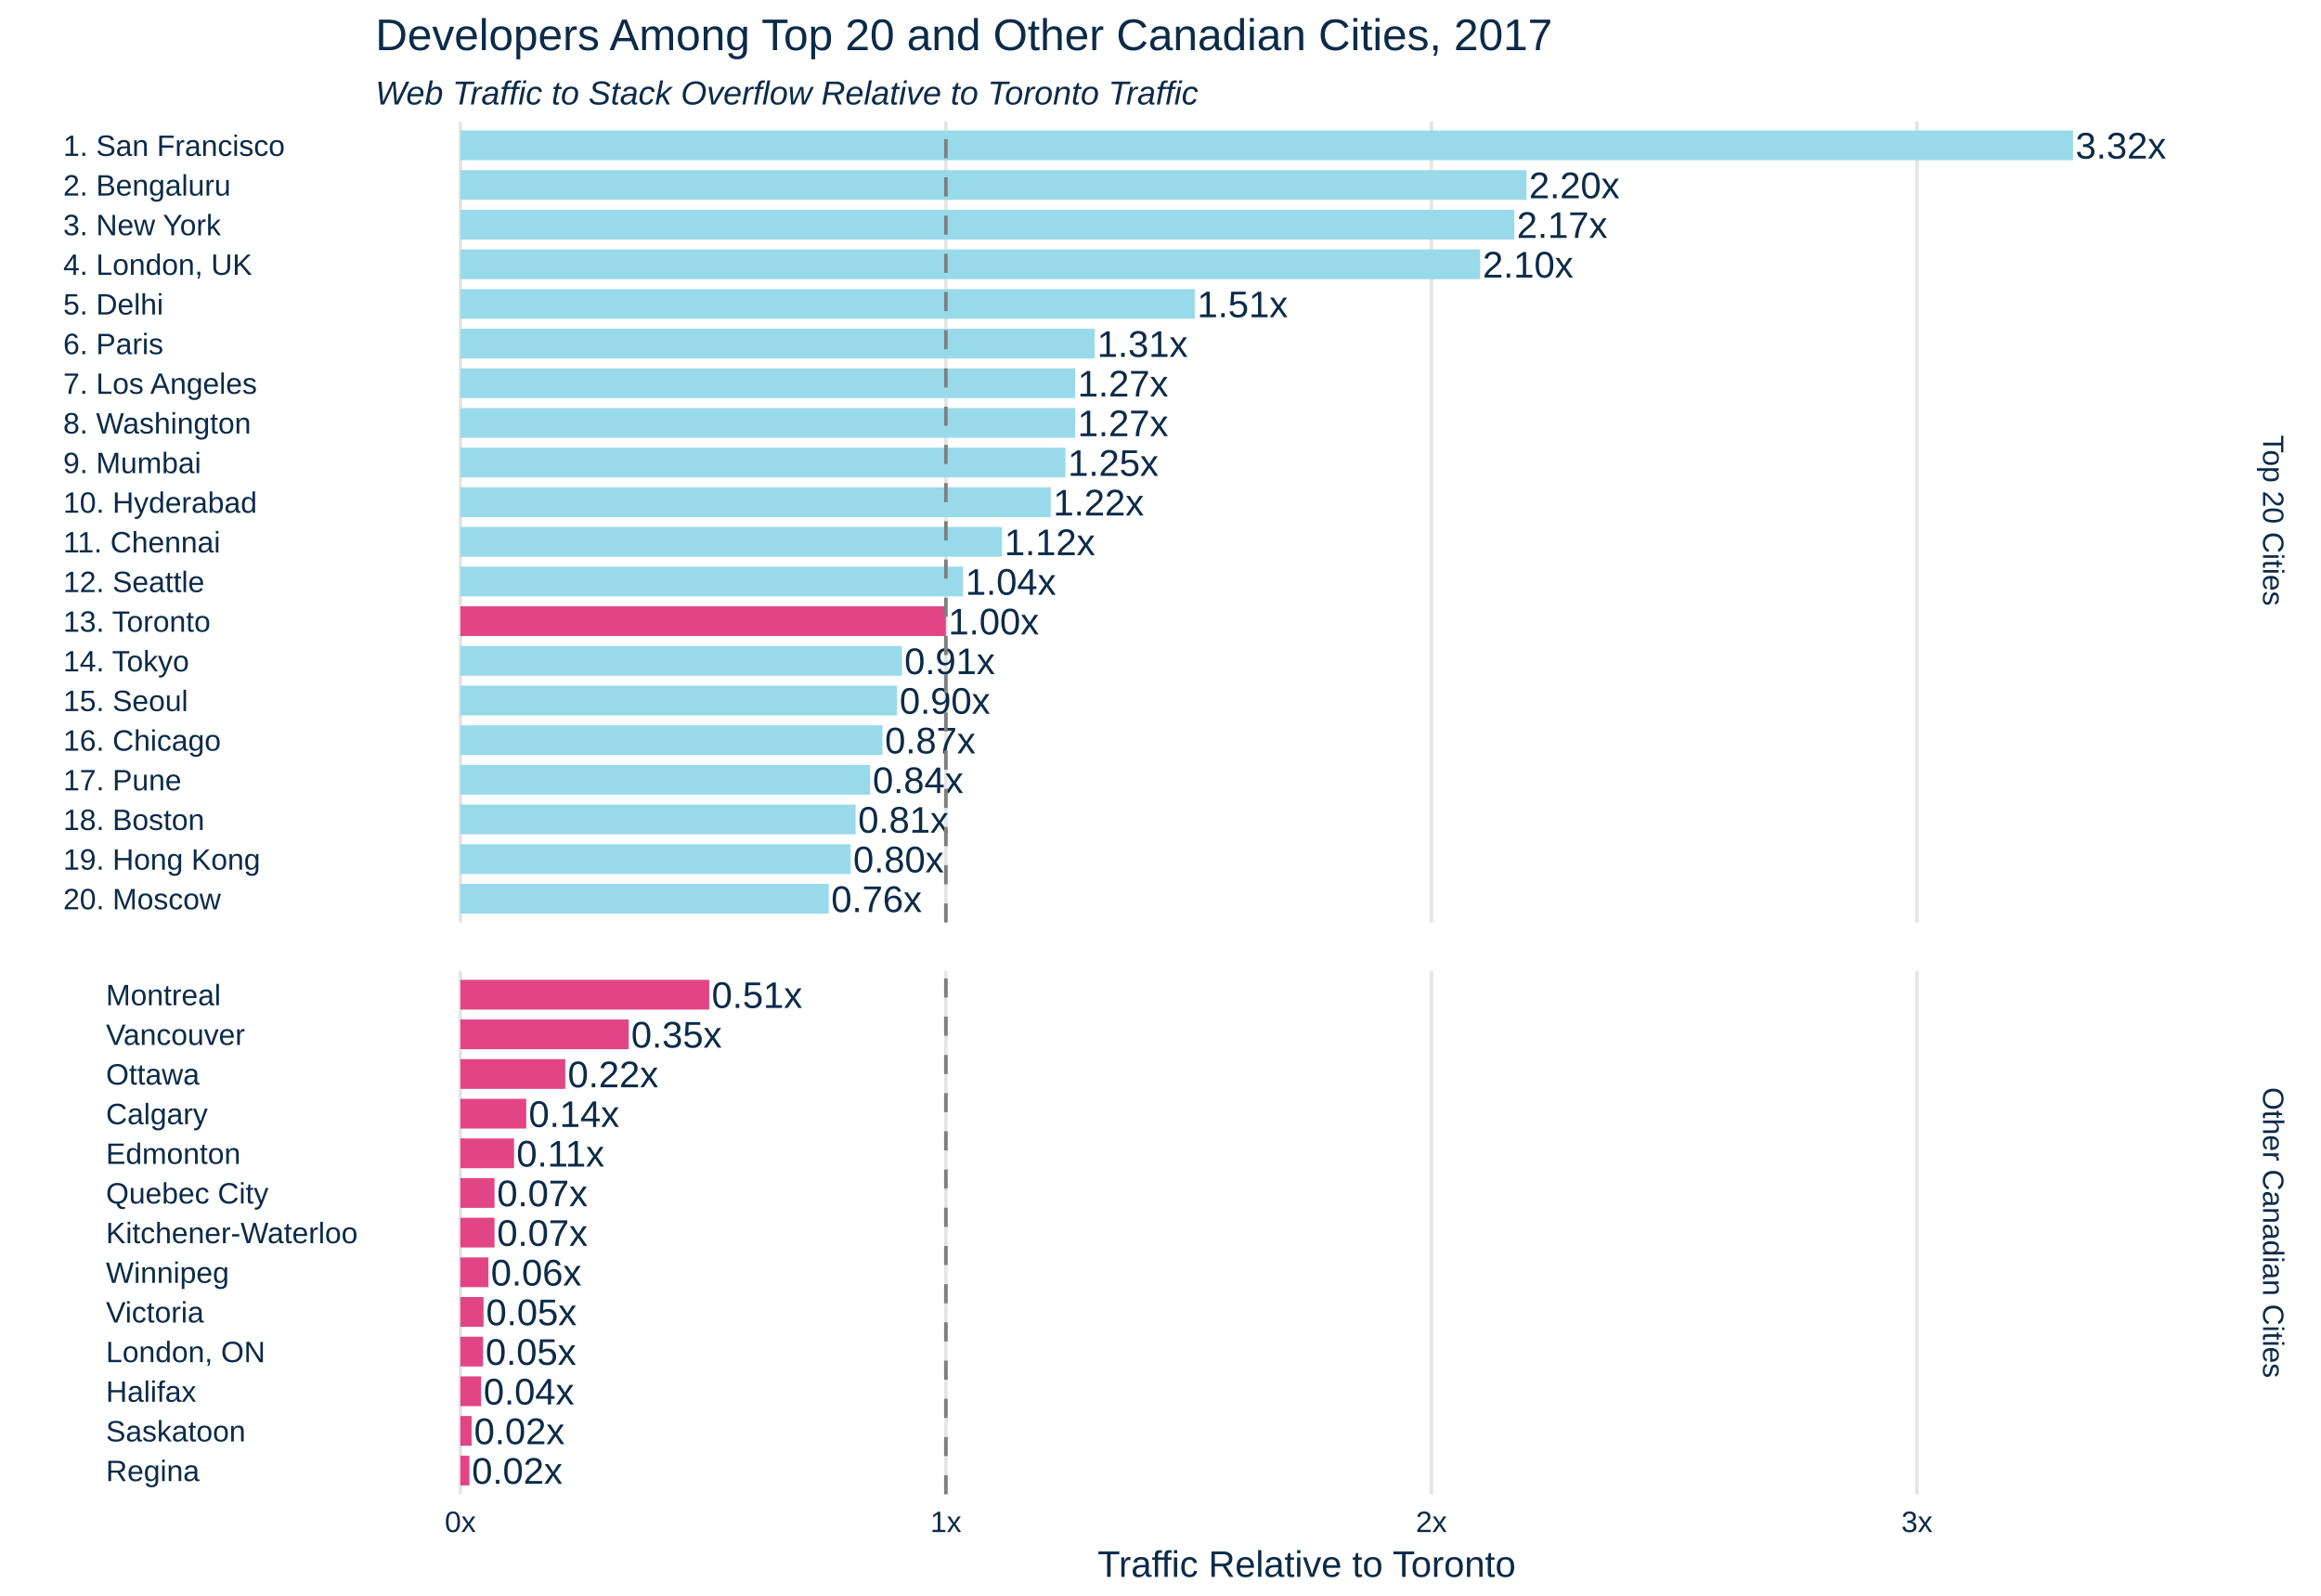
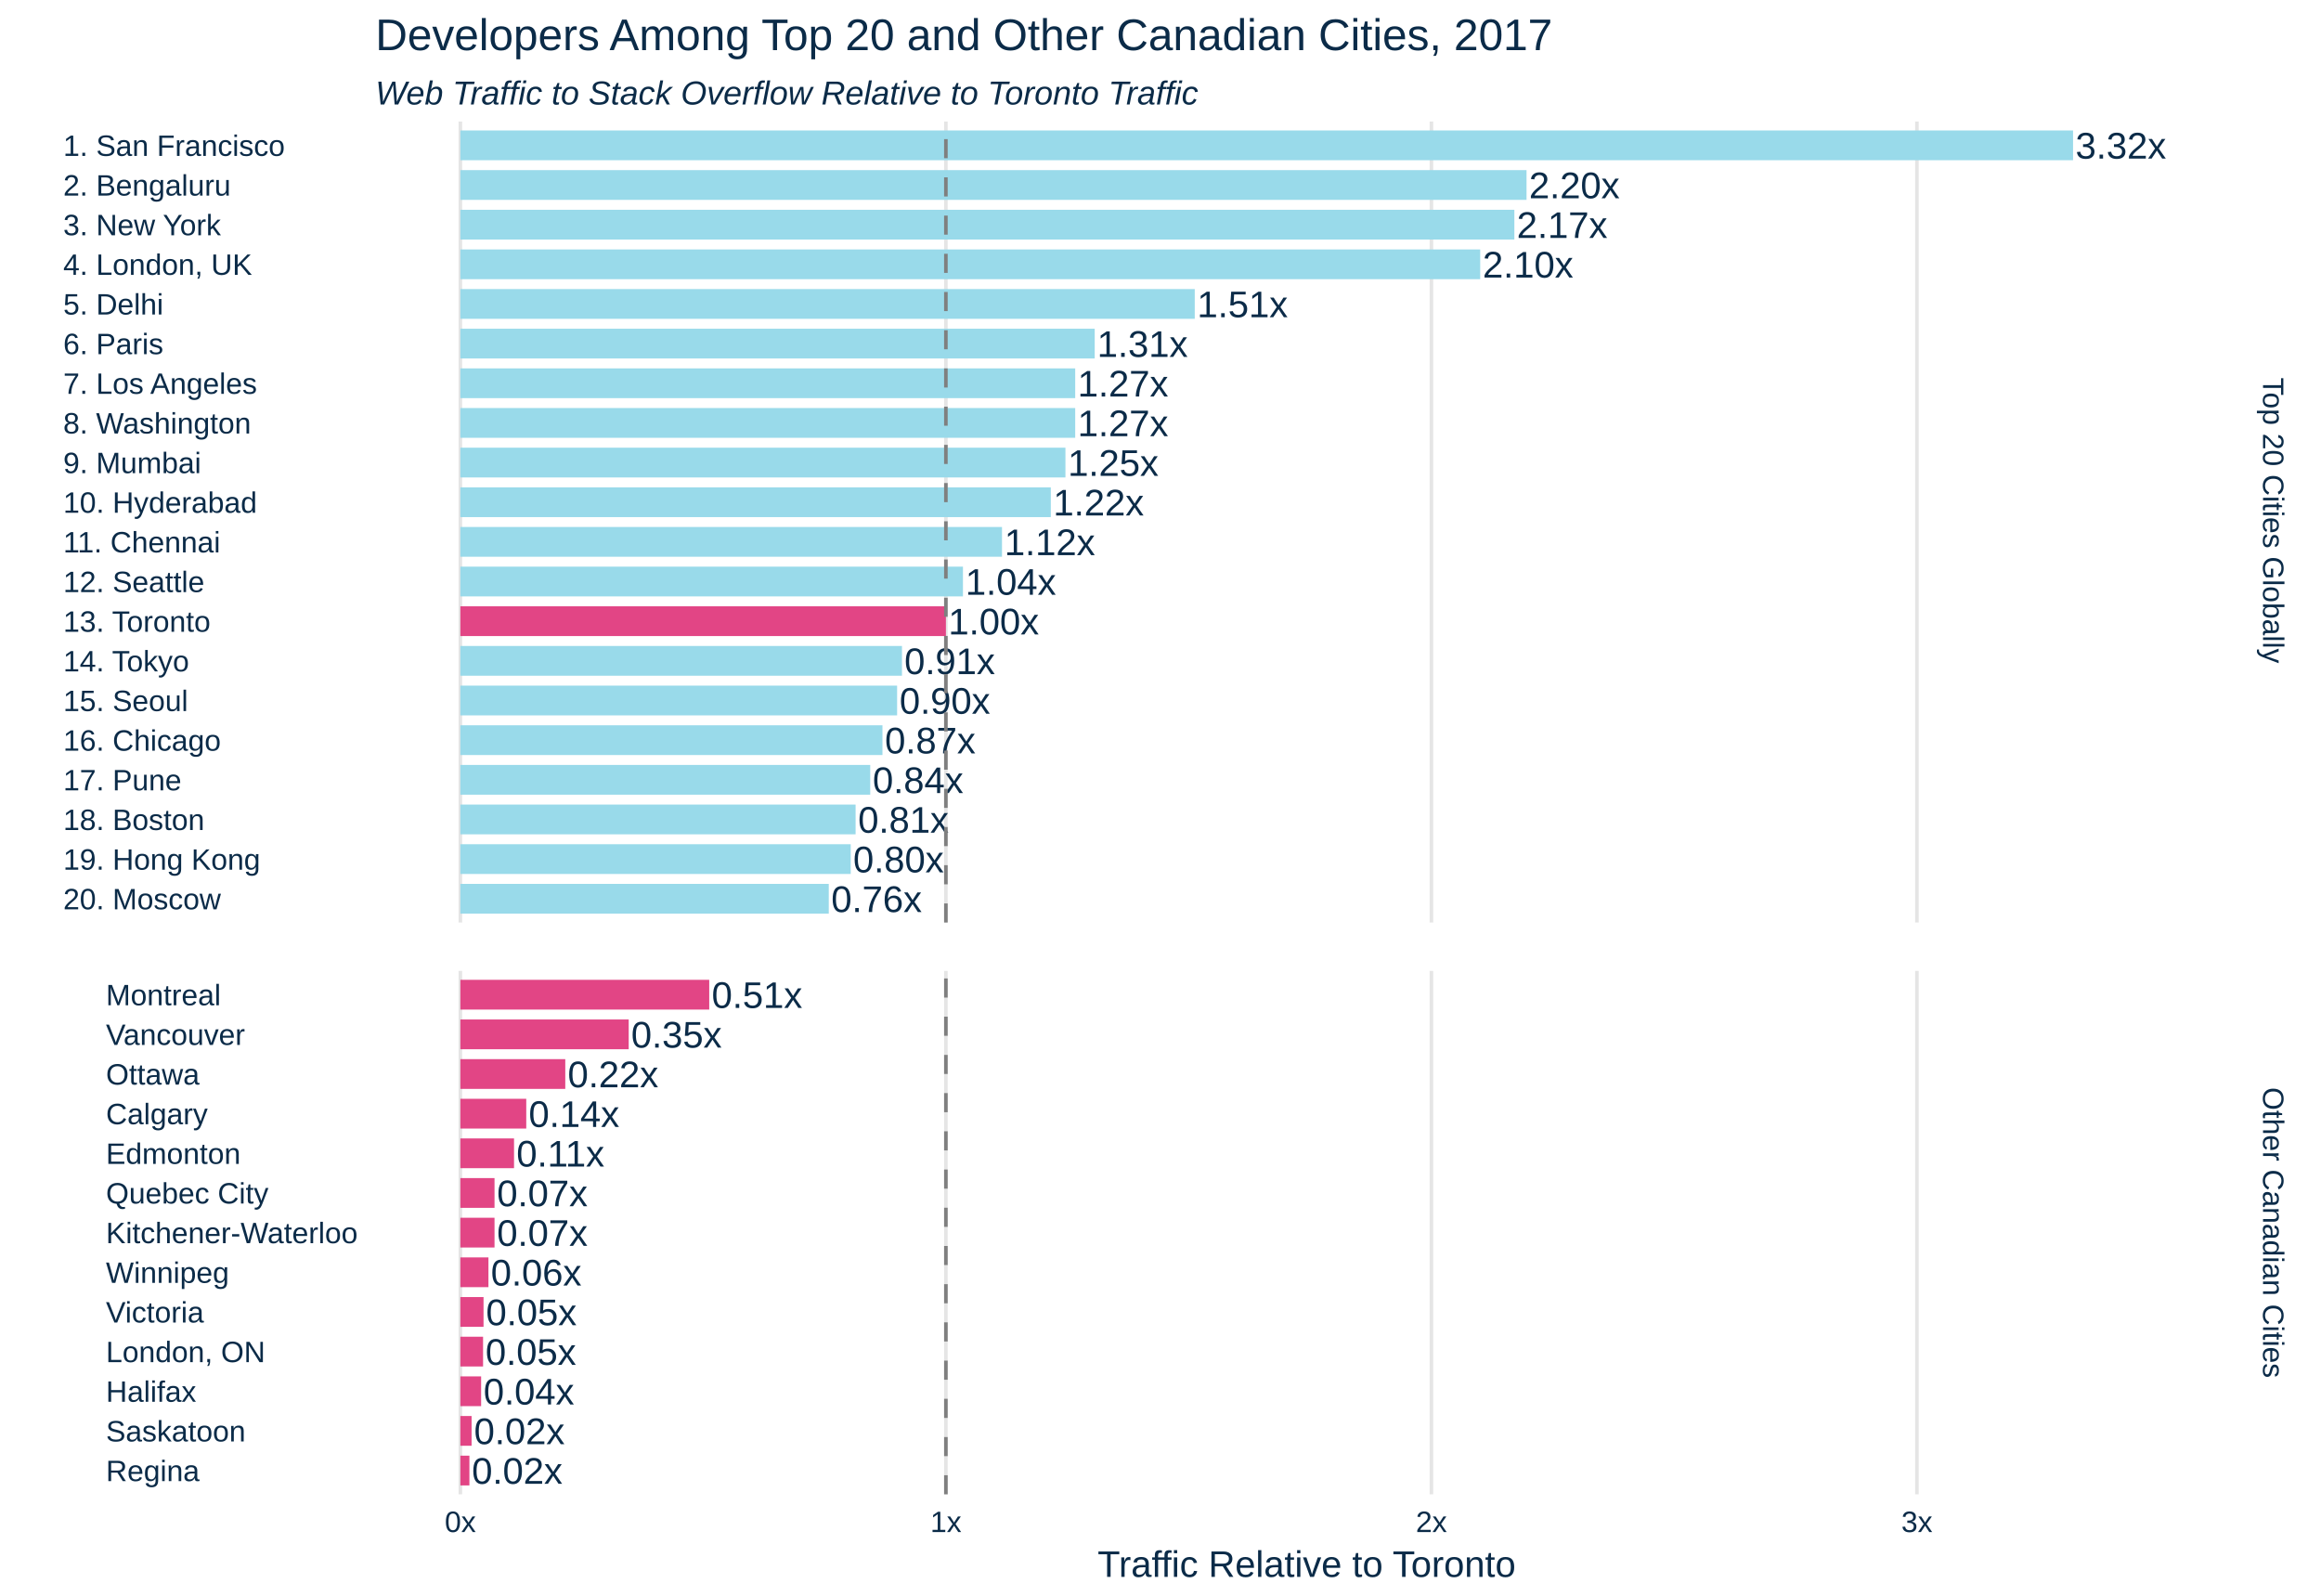
<svg xmlns="http://www.w3.org/2000/svg" viewBox="0 0 691.20 475.20">
  <defs>
    <style type="text/css">
    line, polyline, path, rect, circle {
      fill: none;
      stroke: #000000;
      stroke-linecap: round;
      stroke-linejoin: round;
      stroke-miterlimit: 10.00;
    }
  </style>
  </defs>
  <rect width="100%" height="100%" style="stroke: none; fill: #FFFFFF;" />
  <rect x="0.00" y="0.00" width="691.20" height="475.20" style="stroke-width: 1.07; stroke: #FFFFFF; fill: #FFFFFF;" />
  <defs>
    <clipPath id="cpMTExLjc5OXw2NjguNDYyfDI3NC43MjR8MzYuMTkzNg==">
      <rect x="111.80" y="36.19" width="556.66" height="238.53" />
    </clipPath>
  </defs>
  <rect x="111.80" y="36.19" width="556.66" height="238.53" style="stroke-width: 1.07; stroke: none; fill: #FFFFFF;" clip-path="url(#cpMTExLjc5OXw2NjguNDYyfDI3NC43MjR8MzYuMTkzNg==)" />
  <polyline points="111.80,267.64 668.46,267.64 " style="stroke-width: 1.07; stroke: none; stroke-linecap: butt;" clip-path="url(#cpMTExLjc5OXw2NjguNDYyfDI3NC43MjR8MzYuMTkzNg==)" />
  <polyline points="111.80,255.83 668.46,255.83 " style="stroke-width: 1.07; stroke: none; stroke-linecap: butt;" clip-path="url(#cpMTExLjc5OXw2NjguNDYyfDI3NC43MjR8MzYuMTkzNg==)" />
  <polyline points="111.80,244.02 668.46,244.02 " style="stroke-width: 1.07; stroke: none; stroke-linecap: butt;" clip-path="url(#cpMTExLjc5OXw2NjguNDYyfDI3NC43MjR8MzYuMTkzNg==)" />
  <polyline points="111.80,232.21 668.46,232.21 " style="stroke-width: 1.07; stroke: none; stroke-linecap: butt;" clip-path="url(#cpMTExLjc5OXw2NjguNDYyfDI3NC43MjR8MzYuMTkzNg==)" />
  <polyline points="111.80,220.41 668.46,220.41 " style="stroke-width: 1.07; stroke: none; stroke-linecap: butt;" clip-path="url(#cpMTExLjc5OXw2NjguNDYyfDI3NC43MjR8MzYuMTkzNg==)" />
  <polyline points="111.80,208.60 668.46,208.60 " style="stroke-width: 1.07; stroke: none; stroke-linecap: butt;" clip-path="url(#cpMTExLjc5OXw2NjguNDYyfDI3NC43MjR8MzYuMTkzNg==)" />
  <polyline points="111.80,196.79 668.46,196.79 " style="stroke-width: 1.07; stroke: none; stroke-linecap: butt;" clip-path="url(#cpMTExLjc5OXw2NjguNDYyfDI3NC43MjR8MzYuMTkzNg==)" />
  <polyline points="111.80,184.98 668.46,184.98 " style="stroke-width: 1.07; stroke: none; stroke-linecap: butt;" clip-path="url(#cpMTExLjc5OXw2NjguNDYyfDI3NC43MjR8MzYuMTkzNg==)" />
  <polyline points="111.80,173.17 668.46,173.17 " style="stroke-width: 1.07; stroke: none; stroke-linecap: butt;" clip-path="url(#cpMTExLjc5OXw2NjguNDYyfDI3NC43MjR8MzYuMTkzNg==)" />
  <polyline points="111.80,161.36 668.46,161.36 " style="stroke-width: 1.07; stroke: none; stroke-linecap: butt;" clip-path="url(#cpMTExLjc5OXw2NjguNDYyfDI3NC43MjR8MzYuMTkzNg==)" />
  <polyline points="111.80,149.55 668.46,149.55 " style="stroke-width: 1.07; stroke: none; stroke-linecap: butt;" clip-path="url(#cpMTExLjc5OXw2NjguNDYyfDI3NC43MjR8MzYuMTkzNg==)" />
  <polyline points="111.80,137.75 668.46,137.75 " style="stroke-width: 1.07; stroke: none; stroke-linecap: butt;" clip-path="url(#cpMTExLjc5OXw2NjguNDYyfDI3NC43MjR8MzYuMTkzNg==)" />
  <polyline points="111.80,125.94 668.46,125.94 " style="stroke-width: 1.07; stroke: none; stroke-linecap: butt;" clip-path="url(#cpMTExLjc5OXw2NjguNDYyfDI3NC43MjR8MzYuMTkzNg==)" />
  <polyline points="111.80,114.13 668.46,114.13 " style="stroke-width: 1.07; stroke: none; stroke-linecap: butt;" clip-path="url(#cpMTExLjc5OXw2NjguNDYyfDI3NC43MjR8MzYuMTkzNg==)" />
  <polyline points="111.80,102.32 668.46,102.32 " style="stroke-width: 1.07; stroke: none; stroke-linecap: butt;" clip-path="url(#cpMTExLjc5OXw2NjguNDYyfDI3NC43MjR8MzYuMTkzNg==)" />
  <polyline points="111.80,90.51 668.46,90.51 " style="stroke-width: 1.07; stroke: none; stroke-linecap: butt;" clip-path="url(#cpMTExLjc5OXw2NjguNDYyfDI3NC43MjR8MzYuMTkzNg==)" />
  <polyline points="111.80,78.70 668.46,78.70 " style="stroke-width: 1.07; stroke: none; stroke-linecap: butt;" clip-path="url(#cpMTExLjc5OXw2NjguNDYyfDI3NC43MjR8MzYuMTkzNg==)" />
  <polyline points="111.80,66.90 668.46,66.90 " style="stroke-width: 1.07; stroke: none; stroke-linecap: butt;" clip-path="url(#cpMTExLjc5OXw2NjguNDYyfDI3NC43MjR8MzYuMTkzNg==)" />
  <polyline points="111.80,55.09 668.46,55.09 " style="stroke-width: 1.07; stroke: none; stroke-linecap: butt;" clip-path="url(#cpMTExLjc5OXw2NjguNDYyfDI3NC43MjR8MzYuMTkzNg==)" />
  <polyline points="111.80,43.28 668.46,43.28 " style="stroke-width: 1.07; stroke: none; stroke-linecap: butt;" clip-path="url(#cpMTExLjc5OXw2NjguNDYyfDI3NC43MjR8MzYuMTkzNg==)" />
  <polyline points="137.10,274.72 137.10,36.19 " style="stroke-width: 1.07; stroke: #E5E5E5; stroke-linecap: butt;" clip-path="url(#cpMTExLjc5OXw2NjguNDYyfDI3NC43MjR8MzYuMTkzNg==)" />
  <polyline points="281.69,274.72 281.69,36.19 " style="stroke-width: 1.07; stroke: #E5E5E5; stroke-linecap: butt;" clip-path="url(#cpMTExLjc5OXw2NjguNDYyfDI3NC43MjR8MzYuMTkzNg==)" />
  <polyline points="426.28,274.72 426.28,36.19 " style="stroke-width: 1.07; stroke: #E5E5E5; stroke-linecap: butt;" clip-path="url(#cpMTExLjc5OXw2NjguNDYyfDI3NC43MjR8MzYuMTkzNg==)" />
  <polyline points="570.87,274.72 570.87,36.19 " style="stroke-width: 1.07; stroke: #E5E5E5; stroke-linecap: butt;" clip-path="url(#cpMTExLjc5OXw2NjguNDYyfDI3NC43MjR8MzYuMTkzNg==)" />
  <rect x="137.10" y="263.21" width="109.71" height="8.86" style="stroke-width: 1.07; stroke: none; stroke-linecap: butt; fill: #99DAEA;" clip-path="url(#cpMTExLjc5OXw2NjguNDYyfDI3NC43MjR8MzYuMTkzNg==)" />
  <rect x="137.10" y="251.40" width="116.25" height="8.86" style="stroke-width: 1.07; stroke: none; stroke-linecap: butt; fill: #99DAEA;" clip-path="url(#cpMTExLjc5OXw2NjguNDYyfDI3NC43MjR8MzYuMTkzNg==)" />
  <rect x="137.10" y="239.59" width="117.70" height="8.86" style="stroke-width: 1.07; stroke: none; stroke-linecap: butt; fill: #99DAEA;" clip-path="url(#cpMTExLjc5OXw2NjguNDYyfDI3NC43MjR8MzYuMTkzNg==)" />
  <rect x="137.10" y="227.79" width="122.06" height="8.86" style="stroke-width: 1.07; stroke: none; stroke-linecap: butt; fill: #99DAEA;" clip-path="url(#cpMTExLjc5OXw2NjguNDYyfDI3NC43MjR8MzYuMTkzNg==)" />
  <rect x="137.10" y="215.98" width="125.70" height="8.86" style="stroke-width: 1.07; stroke: none; stroke-linecap: butt; fill: #99DAEA;" clip-path="url(#cpMTExLjc5OXw2NjguNDYyfDI3NC43MjR8MzYuMTkzNg==)" />
  <rect x="137.10" y="204.17" width="130.06" height="8.86" style="stroke-width: 1.07; stroke: none; stroke-linecap: butt; fill: #99DAEA;" clip-path="url(#cpMTExLjc5OXw2NjguNDYyfDI3NC43MjR8MzYuMTkzNg==)" />
  <rect x="137.10" y="192.36" width="131.51" height="8.86" style="stroke-width: 1.07; stroke: none; stroke-linecap: butt; fill: #99DAEA;" clip-path="url(#cpMTExLjc5OXw2NjguNDYyfDI3NC43MjR8MzYuMTkzNg==)" />
  <rect x="137.10" y="180.55" width="144.59" height="8.86" style="stroke-width: 1.07; stroke: none; stroke-linecap: butt; fill: #E24585;" clip-path="url(#cpMTExLjc5OXw2NjguNDYyfDI3NC43MjR8MzYuMTkzNg==)" />
  <rect x="137.10" y="168.74" width="149.67" height="8.86" style="stroke-width: 1.07; stroke: none; stroke-linecap: butt; fill: #99DAEA;" clip-path="url(#cpMTExLjc5OXw2NjguNDYyfDI3NC43MjR8MzYuMTkzNg==)" />
  <rect x="137.10" y="156.93" width="161.30" height="8.86" style="stroke-width: 1.07; stroke: none; stroke-linecap: butt; fill: #99DAEA;" clip-path="url(#cpMTExLjc5OXw2NjguNDYyfDI3NC43MjR8MzYuMTkzNg==)" />
  <rect x="137.10" y="145.13" width="175.83" height="8.86" style="stroke-width: 1.07; stroke: none; stroke-linecap: butt; fill: #99DAEA;" clip-path="url(#cpMTExLjc5OXw2NjguNDYyfDI3NC43MjR8MzYuMTkzNg==)" />
  <rect x="137.10" y="133.32" width="180.19" height="8.86" style="stroke-width: 1.07; stroke: none; stroke-linecap: butt; fill: #99DAEA;" clip-path="url(#cpMTExLjc5OXw2NjguNDYyfDI3NC43MjR8MzYuMTkzNg==)" />
  <rect x="137.10" y="121.51" width="183.10" height="8.86" style="stroke-width: 1.07; stroke: none; stroke-linecap: butt; fill: #99DAEA;" clip-path="url(#cpMTExLjc5OXw2NjguNDYyfDI3NC43MjR8MzYuMTkzNg==)" />
  <rect x="137.10" y="109.70" width="183.10" height="8.86" style="stroke-width: 1.07; stroke: none; stroke-linecap: butt; fill: #99DAEA;" clip-path="url(#cpMTExLjc5OXw2NjguNDYyfDI3NC43MjR8MzYuMTkzNg==)" />
  <rect x="137.10" y="97.89" width="188.91" height="8.86" style="stroke-width: 1.07; stroke: none; stroke-linecap: butt; fill: #99DAEA;" clip-path="url(#cpMTExLjc5OXw2NjguNDYyfDI3NC43MjR8MzYuMTkzNg==)" />
  <rect x="137.10" y="86.08" width="218.70" height="8.86" style="stroke-width: 1.07; stroke: none; stroke-linecap: butt; fill: #99DAEA;" clip-path="url(#cpMTExLjc5OXw2NjguNDYyfDI3NC43MjR8MzYuMTkzNg==)" />
  <rect x="137.10" y="74.28" width="303.71" height="8.86" style="stroke-width: 1.07; stroke: none; stroke-linecap: butt; fill: #99DAEA;" clip-path="url(#cpMTExLjc5OXw2NjguNDYyfDI3NC43MjR8MzYuMTkzNg==)" />
  <rect x="137.10" y="62.47" width="313.88" height="8.86" style="stroke-width: 1.07; stroke: none; stroke-linecap: butt; fill: #99DAEA;" clip-path="url(#cpMTExLjc5OXw2NjguNDYyfDI3NC43MjR8MzYuMTkzNg==)" />
  <rect x="137.10" y="50.66" width="317.51" height="8.86" style="stroke-width: 1.07; stroke: none; stroke-linecap: butt; fill: #99DAEA;" clip-path="url(#cpMTExLjc5OXw2NjguNDYyfDI3NC43MjR8MzYuMTkzNg==)" />
  <rect x="137.10" y="38.85" width="480.26" height="8.86" style="stroke-width: 1.07; stroke: none; stroke-linecap: butt; fill: #99DAEA;" clip-path="url(#cpMTExLjc5OXw2NjguNDYyfDI3NC43MjR8MzYuMTkzNg==)" />
  <g clip-path="url(#cpMTExLjc5OXw2NjguNDYyfDI3NC43MjR8MzYuMTkzNg==)">
    <text x="247.54" y="271.59" style="font-size: 11.04px; fill: #0B2B48; font-family: Arial;" textLength="27.01px" lengthAdjust="spacingAndGlyphs">0.76x</text>
  </g>
  <g clip-path="url(#cpMTExLjc5OXw2NjguNDYyfDI3NC43MjR8MzYuMTkzNg==)">
    <text x="254.08" y="259.78" style="font-size: 11.04px; fill: #0B2B48; font-family: Arial;" textLength="27.01px" lengthAdjust="spacingAndGlyphs">0.80x</text>
  </g>
  <g clip-path="url(#cpMTExLjc5OXw2NjguNDYyfDI3NC43MjR8MzYuMTkzNg==)">
    <text x="255.53" y="247.97" style="font-size: 11.04px; fill: #0B2B48; font-family: Arial;" textLength="27.01px" lengthAdjust="spacingAndGlyphs">0.81x</text>
  </g>
  <g clip-path="url(#cpMTExLjc5OXw2NjguNDYyfDI3NC43MjR8MzYuMTkzNg==)">
    <text x="259.89" y="236.17" style="font-size: 11.04px; fill: #0B2B48; font-family: Arial;" textLength="27.01px" lengthAdjust="spacingAndGlyphs">0.84x</text>
  </g>
  <g clip-path="url(#cpMTExLjc5OXw2NjguNDYyfDI3NC43MjR8MzYuMTkzNg==)">
    <text x="263.52" y="224.36" style="font-size: 11.04px; fill: #0B2B48; font-family: Arial;" textLength="27.01px" lengthAdjust="spacingAndGlyphs">0.87x</text>
  </g>
  <g clip-path="url(#cpMTExLjc5OXw2NjguNDYyfDI3NC43MjR8MzYuMTkzNg==)">
    <text x="267.88" y="212.55" style="font-size: 11.04px; fill: #0B2B48; font-family: Arial;" textLength="27.01px" lengthAdjust="spacingAndGlyphs">0.90x</text>
  </g>
  <g clip-path="url(#cpMTExLjc5OXw2NjguNDYyfDI3NC43MjR8MzYuMTkzNg==)">
    <text x="269.33" y="200.74" style="font-size: 11.04px; fill: #0B2B48; font-family: Arial;" textLength="27.01px" lengthAdjust="spacingAndGlyphs">0.91x</text>
  </g>
  <g clip-path="url(#cpMTExLjc5OXw2NjguNDYyfDI3NC43MjR8MzYuMTkzNg==)">
    <text x="282.41" y="188.93" style="font-size: 11.04px; fill: #0B2B48; font-family: Arial;" textLength="27.01px" lengthAdjust="spacingAndGlyphs">1.00x</text>
  </g>
  <g clip-path="url(#cpMTExLjc5OXw2NjguNDYyfDI3NC43MjR8MzYuMTkzNg==)">
    <text x="287.50" y="177.12" style="font-size: 11.04px; fill: #0B2B48; font-family: Arial;" textLength="27.01px" lengthAdjust="spacingAndGlyphs">1.04x</text>
  </g>
  <g clip-path="url(#cpMTExLjc5OXw2NjguNDYyfDI3NC43MjR8MzYuMTkzNg==)">
    <text x="299.12" y="165.31" style="font-size: 11.04px; fill: #0B2B48; font-family: Arial;" textLength="27.01px" lengthAdjust="spacingAndGlyphs">1.12x</text>
  </g>
  <g clip-path="url(#cpMTExLjc5OXw2NjguNDYyfDI3NC43MjR8MzYuMTkzNg==)">
    <text x="313.66" y="153.51" style="font-size: 11.04px; fill: #0B2B48; font-family: Arial;" textLength="27.01px" lengthAdjust="spacingAndGlyphs">1.22x</text>
  </g>
  <g clip-path="url(#cpMTExLjc5OXw2NjguNDYyfDI3NC43MjR8MzYuMTkzNg==)">
    <text x="318.01" y="141.70" style="font-size: 11.04px; fill: #0B2B48; font-family: Arial;" textLength="27.01px" lengthAdjust="spacingAndGlyphs">1.25x</text>
  </g>
  <g clip-path="url(#cpMTExLjc5OXw2NjguNDYyfDI3NC43MjR8MzYuMTkzNg==)">
    <text x="320.92" y="129.89" style="font-size: 11.04px; fill: #0B2B48; font-family: Arial;" textLength="27.01px" lengthAdjust="spacingAndGlyphs">1.27x</text>
  </g>
  <g clip-path="url(#cpMTExLjc5OXw2NjguNDYyfDI3NC43MjR8MzYuMTkzNg==)">
    <text x="320.92" y="118.08" style="font-size: 11.04px; fill: #0B2B48; font-family: Arial;" textLength="27.01px" lengthAdjust="spacingAndGlyphs">1.27x</text>
  </g>
  <g clip-path="url(#cpMTExLjc5OXw2NjguNDYyfDI3NC43MjR8MzYuMTkzNg==)">
    <text x="326.73" y="106.27" style="font-size: 11.04px; fill: #0B2B48; font-family: Arial;" textLength="27.01px" lengthAdjust="spacingAndGlyphs">1.31x</text>
  </g>
  <g clip-path="url(#cpMTExLjc5OXw2NjguNDYyfDI3NC43MjR8MzYuMTkzNg==)">
    <text x="356.52" y="94.46" style="font-size: 11.04px; fill: #0B2B48; font-family: Arial;" textLength="27.01px" lengthAdjust="spacingAndGlyphs">1.51x</text>
  </g>
  <g clip-path="url(#cpMTExLjc5OXw2NjguNDYyfDI3NC43MjR8MzYuMTkzNg==)">
    <text x="441.53" y="82.66" style="font-size: 11.04px; fill: #0B2B48; font-family: Arial;" textLength="27.01px" lengthAdjust="spacingAndGlyphs">2.10x</text>
  </g>
  <g clip-path="url(#cpMTExLjc5OXw2NjguNDYyfDI3NC43MjR8MzYuMTkzNg==)">
    <text x="451.70" y="70.85" style="font-size: 11.04px; fill: #0B2B48; font-family: Arial;" textLength="27.01px" lengthAdjust="spacingAndGlyphs">2.17x</text>
  </g>
  <g clip-path="url(#cpMTExLjc5OXw2NjguNDYyfDI3NC43MjR8MzYuMTkzNg==)">
    <text x="455.34" y="59.04" style="font-size: 11.04px; fill: #0B2B48; font-family: Arial;" textLength="27.01px" lengthAdjust="spacingAndGlyphs">2.20x</text>
  </g>
  <g clip-path="url(#cpMTExLjc5OXw2NjguNDYyfDI3NC43MjR8MzYuMTkzNg==)">
    <text x="618.09" y="47.23" style="font-size: 11.04px; fill: #0B2B48; font-family: Arial;" textLength="27.01px" lengthAdjust="spacingAndGlyphs">3.32x</text>
  </g>
  <line x1="281.69" y1="274.72" x2="281.69" y2="36.19" style="stroke-width: 1.07; stroke: #7F7F7F; stroke-dasharray: 5.69,5.69; stroke-linecap: butt;" clip-path="url(#cpMTExLjc5OXw2NjguNDYyfDI3NC43MjR8MzYuMTkzNg==)" />
  <defs>
    <clipPath id="cpMHw2OTEuMnw0NzUuMnww">
      <rect x="0.00" y="0.00" width="691.20" height="475.20" />
    </clipPath>
  </defs>
  <defs>
    <clipPath id="cpMTExLjc5OXw2NjguNDYyfDQ0NC45OTZ8Mjg5LjEyNA==">
      <rect x="111.80" y="289.12" width="556.66" height="155.87" />
    </clipPath>
  </defs>
  <rect x="111.80" y="289.12" width="556.66" height="155.87" style="stroke-width: 1.07; stroke: none; fill: #FFFFFF;" clip-path="url(#cpMTExLjc5OXw2NjguNDYyfDQ0NC45OTZ8Mjg5LjEyNA==)" />
  <polyline points="111.80,437.91 668.46,437.91 " style="stroke-width: 1.07; stroke: none; stroke-linecap: butt;" clip-path="url(#cpMTExLjc5OXw2NjguNDYyfDQ0NC45OTZ8Mjg5LjEyNA==)" />
  <polyline points="111.80,426.10 668.46,426.10 " style="stroke-width: 1.07; stroke: none; stroke-linecap: butt;" clip-path="url(#cpMTExLjc5OXw2NjguNDYyfDQ0NC45OTZ8Mjg5LjEyNA==)" />
  <polyline points="111.80,414.29 668.46,414.29 " style="stroke-width: 1.07; stroke: none; stroke-linecap: butt;" clip-path="url(#cpMTExLjc5OXw2NjguNDYyfDQ0NC45OTZ8Mjg5LjEyNA==)" />
  <polyline points="111.80,402.49 668.46,402.49 " style="stroke-width: 1.07; stroke: none; stroke-linecap: butt;" clip-path="url(#cpMTExLjc5OXw2NjguNDYyfDQ0NC45OTZ8Mjg5LjEyNA==)" />
  <polyline points="111.80,390.68 668.46,390.68 " style="stroke-width: 1.07; stroke: none; stroke-linecap: butt;" clip-path="url(#cpMTExLjc5OXw2NjguNDYyfDQ0NC45OTZ8Mjg5LjEyNA==)" />
  <polyline points="111.80,378.87 668.46,378.87 " style="stroke-width: 1.07; stroke: none; stroke-linecap: butt;" clip-path="url(#cpMTExLjc5OXw2NjguNDYyfDQ0NC45OTZ8Mjg5LjEyNA==)" />
  <polyline points="111.80,367.06 668.46,367.06 " style="stroke-width: 1.07; stroke: none; stroke-linecap: butt;" clip-path="url(#cpMTExLjc5OXw2NjguNDYyfDQ0NC45OTZ8Mjg5LjEyNA==)" />
  <polyline points="111.80,355.25 668.46,355.25 " style="stroke-width: 1.07; stroke: none; stroke-linecap: butt;" clip-path="url(#cpMTExLjc5OXw2NjguNDYyfDQ0NC45OTZ8Mjg5LjEyNA==)" />
  <polyline points="111.80,343.44 668.46,343.44 " style="stroke-width: 1.07; stroke: none; stroke-linecap: butt;" clip-path="url(#cpMTExLjc5OXw2NjguNDYyfDQ0NC45OTZ8Mjg5LjEyNA==)" />
  <polyline points="111.80,331.63 668.46,331.63 " style="stroke-width: 1.07; stroke: none; stroke-linecap: butt;" clip-path="url(#cpMTExLjc5OXw2NjguNDYyfDQ0NC45OTZ8Mjg5LjEyNA==)" />
  <polyline points="111.80,319.83 668.46,319.83 " style="stroke-width: 1.07; stroke: none; stroke-linecap: butt;" clip-path="url(#cpMTExLjc5OXw2NjguNDYyfDQ0NC45OTZ8Mjg5LjEyNA==)" />
  <polyline points="111.80,308.02 668.46,308.02 " style="stroke-width: 1.07; stroke: none; stroke-linecap: butt;" clip-path="url(#cpMTExLjc5OXw2NjguNDYyfDQ0NC45OTZ8Mjg5LjEyNA==)" />
  <polyline points="111.80,296.21 668.46,296.21 " style="stroke-width: 1.07; stroke: none; stroke-linecap: butt;" clip-path="url(#cpMTExLjc5OXw2NjguNDYyfDQ0NC45OTZ8Mjg5LjEyNA==)" />
  <polyline points="137.10,445.00 137.10,289.12 " style="stroke-width: 1.07; stroke: #E5E5E5; stroke-linecap: butt;" clip-path="url(#cpMTExLjc5OXw2NjguNDYyfDQ0NC45OTZ8Mjg5LjEyNA==)" />
  <polyline points="281.69,445.00 281.69,289.12 " style="stroke-width: 1.07; stroke: #E5E5E5; stroke-linecap: butt;" clip-path="url(#cpMTExLjc5OXw2NjguNDYyfDQ0NC45OTZ8Mjg5LjEyNA==)" />
  <polyline points="426.28,445.00 426.28,289.12 " style="stroke-width: 1.07; stroke: #E5E5E5; stroke-linecap: butt;" clip-path="url(#cpMTExLjc5OXw2NjguNDYyfDQ0NC45OTZ8Mjg5LjEyNA==)" />
  <polyline points="570.87,445.00 570.87,289.12 " style="stroke-width: 1.07; stroke: #E5E5E5; stroke-linecap: butt;" clip-path="url(#cpMTExLjc5OXw2NjguNDYyfDQ0NC45OTZ8Mjg5LjEyNA==)" />
  <rect x="137.10" y="433.48" width="2.69" height="8.86" style="stroke-width: 1.07; stroke: none; stroke-linecap: butt; fill: #E24585;" clip-path="url(#cpMTExLjc5OXw2NjguNDYyfDQ0NC45OTZ8Mjg5LjEyNA==)" />
  <rect x="137.10" y="421.67" width="3.34" height="8.86" style="stroke-width: 1.07; stroke: none; stroke-linecap: butt; fill: #E24585;" clip-path="url(#cpMTExLjc5OXw2NjguNDYyfDQ0NC45OTZ8Mjg5LjEyNA==)" />
  <rect x="137.10" y="409.87" width="6.18" height="8.86" style="stroke-width: 1.07; stroke: none; stroke-linecap: butt; fill: #E24585;" clip-path="url(#cpMTExLjc5OXw2NjguNDYyfDQ0NC45OTZ8Mjg5LjEyNA==)" />
  <rect x="137.10" y="398.06" width="6.76" height="8.86" style="stroke-width: 1.07; stroke: none; stroke-linecap: butt; fill: #E24585;" clip-path="url(#cpMTExLjc5OXw2NjguNDYyfDQ0NC45OTZ8Mjg5LjEyNA==)" />
  <rect x="137.10" y="386.25" width="6.90" height="8.86" style="stroke-width: 1.07; stroke: none; stroke-linecap: butt; fill: #E24585;" clip-path="url(#cpMTExLjc5OXw2NjguNDYyfDQ0NC45OTZ8Mjg5LjEyNA==)" />
  <rect x="137.10" y="374.44" width="8.36" height="8.86" style="stroke-width: 1.07; stroke: none; stroke-linecap: butt; fill: #E24585;" clip-path="url(#cpMTExLjc5OXw2NjguNDYyfDQ0NC45OTZ8Mjg5LjEyNA==)" />
  <rect x="137.10" y="362.63" width="10.17" height="8.86" style="stroke-width: 1.07; stroke: none; stroke-linecap: butt; fill: #E24585;" clip-path="url(#cpMTExLjc5OXw2NjguNDYyfDQ0NC45OTZ8Mjg5LjEyNA==)" />
  <rect x="137.10" y="350.82" width="10.17" height="8.86" style="stroke-width: 1.07; stroke: none; stroke-linecap: butt; fill: #E24585;" clip-path="url(#cpMTExLjc5OXw2NjguNDYyfDQ0NC45OTZ8Mjg5LjEyNA==)" />
  <rect x="137.10" y="339.01" width="15.98" height="8.86" style="stroke-width: 1.07; stroke: none; stroke-linecap: butt; fill: #E24585;" clip-path="url(#cpMTExLjc5OXw2NjguNDYyfDQ0NC45OTZ8Mjg5LjEyNA==)" />
  <rect x="137.10" y="327.21" width="19.62" height="8.86" style="stroke-width: 1.07; stroke: none; stroke-linecap: butt; fill: #E24585;" clip-path="url(#cpMTExLjc5OXw2NjguNDYyfDQ0NC45OTZ8Mjg5LjEyNA==)" />
  <rect x="137.10" y="315.40" width="31.24" height="8.86" style="stroke-width: 1.07; stroke: none; stroke-linecap: butt; fill: #E24585;" clip-path="url(#cpMTExLjc5OXw2NjguNDYyfDQ0NC45OTZ8Mjg5LjEyNA==)" />
  <rect x="137.10" y="303.59" width="50.13" height="8.86" style="stroke-width: 1.07; stroke: none; stroke-linecap: butt; fill: #E24585;" clip-path="url(#cpMTExLjc5OXw2NjguNDYyfDQ0NC45OTZ8Mjg5LjEyNA==)" />
  <rect x="137.10" y="291.78" width="74.11" height="8.86" style="stroke-width: 1.07; stroke: none; stroke-linecap: butt; fill: #E24585;" clip-path="url(#cpMTExLjc5OXw2NjguNDYyfDQ0NC45OTZ8Mjg5LjEyNA==)" />
  <g clip-path="url(#cpMTExLjc5OXw2NjguNDYyfDQ0NC45OTZ8Mjg5LjEyNA==)">
    <text x="140.51" y="441.86" style="font-size: 11.04px; fill: #0B2B48; font-family: Arial;" textLength="27.01px" lengthAdjust="spacingAndGlyphs">0.02x</text>
  </g>
  <g clip-path="url(#cpMTExLjc5OXw2NjguNDYyfDQ0NC45OTZ8Mjg5LjEyNA==)">
    <text x="141.17" y="430.05" style="font-size: 11.04px; fill: #0B2B48; font-family: Arial;" textLength="27.01px" lengthAdjust="spacingAndGlyphs">0.02x</text>
  </g>
  <g clip-path="url(#cpMTExLjc5OXw2NjguNDYyfDQ0NC45OTZ8Mjg5LjEyNA==)">
    <text x="144.00" y="418.24" style="font-size: 11.04px; fill: #0B2B48; font-family: Arial;" textLength="27.01px" lengthAdjust="spacingAndGlyphs">0.04x</text>
  </g>
  <g clip-path="url(#cpMTExLjc5OXw2NjguNDYyfDQ0NC45OTZ8Mjg5LjEyNA==)">
    <text x="144.58" y="406.44" style="font-size: 11.04px; fill: #0B2B48; font-family: Arial;" textLength="27.01px" lengthAdjust="spacingAndGlyphs">0.05x</text>
  </g>
  <g clip-path="url(#cpMTExLjc5OXw2NjguNDYyfDQ0NC45OTZ8Mjg5LjEyNA==)">
    <text x="144.73" y="394.63" style="font-size: 11.04px; fill: #0B2B48; font-family: Arial;" textLength="27.01px" lengthAdjust="spacingAndGlyphs">0.05x</text>
  </g>
  <g clip-path="url(#cpMTExLjc5OXw2NjguNDYyfDQ0NC45OTZ8Mjg5LjEyNA==)">
    <text x="146.18" y="382.82" style="font-size: 11.04px; fill: #0B2B48; font-family: Arial;" textLength="27.01px" lengthAdjust="spacingAndGlyphs">0.06x</text>
  </g>
  <g clip-path="url(#cpMTExLjc5OXw2NjguNDYyfDQ0NC45OTZ8Mjg5LjEyNA==)">
    <text x="148.00" y="371.01" style="font-size: 11.04px; fill: #0B2B48; font-family: Arial;" textLength="27.01px" lengthAdjust="spacingAndGlyphs">0.07x</text>
  </g>
  <g clip-path="url(#cpMTExLjc5OXw2NjguNDYyfDQ0NC45OTZ8Mjg5LjEyNA==)">
    <text x="148.00" y="359.20" style="font-size: 11.04px; fill: #0B2B48; font-family: Arial;" textLength="27.01px" lengthAdjust="spacingAndGlyphs">0.07x</text>
  </g>
  <g clip-path="url(#cpMTExLjc5OXw2NjguNDYyfDQ0NC45OTZ8Mjg5LjEyNA==)">
    <text x="153.81" y="347.39" style="font-size: 11.04px; fill: #0B2B48; font-family: Arial;" textLength="27.01px" lengthAdjust="spacingAndGlyphs">0.11x</text>
  </g>
  <g clip-path="url(#cpMTExLjc5OXw2NjguNDYyfDQ0NC45OTZ8Mjg5LjEyNA==)">
    <text x="157.44" y="335.59" style="font-size: 11.04px; fill: #0B2B48; font-family: Arial;" textLength="27.01px" lengthAdjust="spacingAndGlyphs">0.14x</text>
  </g>
  <g clip-path="url(#cpMTExLjc5OXw2NjguNDYyfDQ0NC45OTZ8Mjg5LjEyNA==)">
    <text x="169.07" y="323.78" style="font-size: 11.04px; fill: #0B2B48; font-family: Arial;" textLength="27.01px" lengthAdjust="spacingAndGlyphs">0.22x</text>
  </g>
  <g clip-path="url(#cpMTExLjc5OXw2NjguNDYyfDQ0NC45OTZ8Mjg5LjEyNA==)">
    <text x="187.96" y="311.97" style="font-size: 11.04px; fill: #0B2B48; font-family: Arial;" textLength="27.01px" lengthAdjust="spacingAndGlyphs">0.35x</text>
  </g>
  <g clip-path="url(#cpMTExLjc5OXw2NjguNDYyfDQ0NC45OTZ8Mjg5LjEyNA==)">
    <text x="211.94" y="300.16" style="font-size: 11.04px; fill: #0B2B48; font-family: Arial;" textLength="27.01px" lengthAdjust="spacingAndGlyphs">0.51x</text>
  </g>
  <line x1="281.69" y1="445.00" x2="281.69" y2="289.12" style="stroke-width: 1.07; stroke: #7F7F7F; stroke-dasharray: 5.69,5.69; stroke-linecap: butt;" clip-path="url(#cpMTExLjc5OXw2NjguNDYyfDQ0NC45OTZ8Mjg5LjEyNA==)" />
  <defs>
    <clipPath id="cpMHw2OTEuMnw0NzUuMnww">
      <rect x="0.00" y="0.00" width="691.20" height="475.20" />
    </clipPath>
  </defs>
  <defs>
    <clipPath id="cpNjY4LjQ2Mnw2ODUuNzIxfDI3NC43MjR8MzYuMTkzNg==">
      <rect x="668.46" y="36.19" width="17.26" height="238.53" />
    </clipPath>
  </defs>
  <g clip-path="url(#cpNjY4LjQ2Mnw2ODUuNzIxfDI3NC43MjR8MzYuMTkzNg==)">
-     <text transform="translate(673.94,129.54) rotate(90)" style="font-size: 8.80px; fill: #0B2B48; font-family: Arial;" textLength="51.85px" lengthAdjust="spacingAndGlyphs">Top 20 Cities</text>
+     <text transform="translate(673.94,112.42) rotate(90)" style="font-size: 8.80px; fill: #0B2B48; font-family: Arial;" textLength="86.08px" lengthAdjust="spacingAndGlyphs">Top 20 Cities Globally</text>
  </g>
  <defs>
    <clipPath id="cpMHw2OTEuMnw0NzUuMnww">
      <rect x="0.00" y="0.00" width="691.20" height="475.20" />
    </clipPath>
  </defs>
  <defs>
    <clipPath id="cpNjY4LjQ2Mnw2ODUuNzIxfDQ0NC45OTZ8Mjg5LjEyNA==">
      <rect x="668.46" y="289.12" width="17.26" height="155.87" />
    </clipPath>
  </defs>
  <g clip-path="url(#cpNjY4LjQ2Mnw2ODUuNzIxfDQ0NC45OTZ8Mjg5LjEyNA==)">
    <text transform="translate(673.94,323.77) rotate(90)" style="font-size: 8.80px; fill: #0B2B48; font-family: Arial;" textLength="86.58px" lengthAdjust="spacingAndGlyphs">Other Canadian Cities</text>
  </g>
  <defs>
    <clipPath id="cpMHw2OTEuMnw0NzUuMnww">
      <rect x="0.00" y="0.00" width="691.20" height="475.20" />
    </clipPath>
  </defs>
  <g clip-path="url(#cpMHw2OTEuMnw0NzUuMnww)">
    <text x="132.45" y="456.23" style="font-size: 8.80px; fill: #0B2B48; font-family: Arial;" textLength="9.29px" lengthAdjust="spacingAndGlyphs">0x</text>
  </g>
  <g clip-path="url(#cpMHw2OTEuMnw0NzUuMnww)">
    <text x="277.04" y="456.23" style="font-size: 8.80px; fill: #0B2B48; font-family: Arial;" textLength="9.29px" lengthAdjust="spacingAndGlyphs">1x</text>
  </g>
  <g clip-path="url(#cpMHw2OTEuMnw0NzUuMnww)">
    <text x="421.63" y="456.23" style="font-size: 8.80px; fill: #0B2B48; font-family: Arial;" textLength="9.29px" lengthAdjust="spacingAndGlyphs">2x</text>
  </g>
  <g clip-path="url(#cpMHw2OTEuMnw0NzUuMnww)">
    <text x="566.22" y="456.23" style="font-size: 8.80px; fill: #0B2B48; font-family: Arial;" textLength="9.29px" lengthAdjust="spacingAndGlyphs">3x</text>
  </g>
  <g clip-path="url(#cpMHw2OTEuMnw0NzUuMnww)">
    <text x="18.83" y="270.79" style="font-size: 8.80px; fill: #0B2B48; font-family: Arial;" textLength="68.96px" lengthAdjust="spacingAndGlyphs">20. Moscow         </text>
  </g>
  <g clip-path="url(#cpMHw2OTEuMnw0NzUuMnww)">
    <text x="18.83" y="258.98" style="font-size: 8.80px; fill: #0B2B48; font-family: Arial;" textLength="80.72px" lengthAdjust="spacingAndGlyphs">19. Hong Kong         </text>
  </g>
  <g clip-path="url(#cpMHw2OTEuMnw0NzUuMnww)">
    <text x="18.83" y="247.17" style="font-size: 8.80px; fill: #0B2B48; font-family: Arial;" textLength="64.08px" lengthAdjust="spacingAndGlyphs">18. Boston         </text>
  </g>
  <g clip-path="url(#cpMHw2OTEuMnw0NzUuMnww)">
    <text x="18.83" y="235.36" style="font-size: 8.80px; fill: #0B2B48; font-family: Arial;" textLength="57.23px" lengthAdjust="spacingAndGlyphs">17. Pune         </text>
  </g>
  <g clip-path="url(#cpMHw2OTEuMnw0NzUuMnww)">
    <text x="18.83" y="223.55" style="font-size: 8.80px; fill: #0B2B48; font-family: Arial;" textLength="68.97px" lengthAdjust="spacingAndGlyphs">16. Chicago         </text>
  </g>
  <g clip-path="url(#cpMHw2OTEuMnw0NzUuMnww)">
    <text x="18.83" y="211.75" style="font-size: 8.80px; fill: #0B2B48; font-family: Arial;" textLength="59.19px" lengthAdjust="spacingAndGlyphs">15. Seoul         </text>
  </g>
  <g clip-path="url(#cpMHw2OTEuMnw0NzUuMnww)">
    <text x="18.83" y="199.94" style="font-size: 8.80px; fill: #0B2B48; font-family: Arial;" textLength="60.65px" lengthAdjust="spacingAndGlyphs">14. Tokyo         </text>
  </g>
  <g clip-path="url(#cpMHw2OTEuMnw0NzUuMnww)">
    <text x="18.83" y="188.13" style="font-size: 8.80px; fill: #0B2B48; font-family: Arial;" textLength="67.01px" lengthAdjust="spacingAndGlyphs">13. Toronto         </text>
  </g>
  <g clip-path="url(#cpMHw2OTEuMnw0NzUuMnww)">
    <text x="18.83" y="176.32" style="font-size: 8.80px; fill: #0B2B48; font-family: Arial;" textLength="64.08px" lengthAdjust="spacingAndGlyphs">12. Seattle         </text>
  </g>
  <g clip-path="url(#cpMHw2OTEuMnw0NzUuMnww)">
    <text x="18.83" y="164.51" style="font-size: 8.80px; fill: #0B2B48; font-family: Arial;" textLength="69.46px" lengthAdjust="spacingAndGlyphs">11. Chennai         </text>
  </g>
  <g clip-path="url(#cpMHw2OTEuMnw0NzUuMnww)">
    <text x="18.83" y="152.70" style="font-size: 8.80px; fill: #0B2B48; font-family: Arial;" textLength="79.73px" lengthAdjust="spacingAndGlyphs">10. Hyderabad         </text>
  </g>
  <g clip-path="url(#cpMHw2OTEuMnw0NzUuMnww)">
    <text x="18.83" y="140.90" style="font-size: 8.80px; fill: #0B2B48; font-family: Arial;" textLength="63.09px" lengthAdjust="spacingAndGlyphs">9. Mumbai         </text>
  </g>
  <g clip-path="url(#cpMHw2OTEuMnw0NzUuMnww)">
    <text x="18.83" y="129.09" style="font-size: 8.80px; fill: #0B2B48; font-family: Arial;" textLength="78.26px" lengthAdjust="spacingAndGlyphs">8. Washington         </text>
  </g>
  <g clip-path="url(#cpMHw2OTEuMnw0NzUuMnww)">
    <text x="18.83" y="117.28" style="font-size: 8.80px; fill: #0B2B48; font-family: Arial;" textLength="80.22px" lengthAdjust="spacingAndGlyphs">7. Los Angeles         </text>
  </g>
  <g clip-path="url(#cpMHw2OTEuMnw0NzUuMnww)">
    <text x="18.83" y="105.47" style="font-size: 8.80px; fill: #0B2B48; font-family: Arial;" textLength="51.84px" lengthAdjust="spacingAndGlyphs">6. Paris         </text>
  </g>
  <g clip-path="url(#cpMHw2OTEuMnw0NzUuMnww)">
    <text x="18.83" y="93.66" style="font-size: 8.80px; fill: #0B2B48; font-family: Arial;" textLength="51.84px" lengthAdjust="spacingAndGlyphs">5. Delhi         </text>
  </g>
  <g clip-path="url(#cpMHw2OTEuMnw0NzUuMnww)">
    <text x="18.83" y="81.85" style="font-size: 8.80px; fill: #0B2B48; font-family: Arial;" textLength="78.27px" lengthAdjust="spacingAndGlyphs">4. London, UK         </text>
  </g>
  <g clip-path="url(#cpMHw2OTEuMnw0NzUuMnww)">
    <text x="18.83" y="70.05" style="font-size: 8.80px; fill: #0B2B48; font-family: Arial;" textLength="69.93px" lengthAdjust="spacingAndGlyphs">3. New York         </text>
  </g>
  <g clip-path="url(#cpMHw2OTEuMnw0NzUuMnww)">
    <text x="18.83" y="58.24" style="font-size: 8.80px; fill: #0B2B48; font-family: Arial;" textLength="71.91px" lengthAdjust="spacingAndGlyphs">2. Bengaluru         </text>
  </g>
  <g clip-path="url(#cpMHw2OTEuMnw0NzUuMnww)">
    <text x="18.83" y="46.43" style="font-size: 8.80px; fill: #0B2B48; font-family: Arial;" textLength="88.03px" lengthAdjust="spacingAndGlyphs">1. San Francisco         </text>
  </g>
  <g clip-path="url(#cpMHw2OTEuMnw0NzUuMnww)">
    <text x="31.55" y="441.06" style="font-size: 8.80px; fill: #0B2B48; font-family: Arial;" textLength="27.89px" lengthAdjust="spacingAndGlyphs">Regina</text>
  </g>
  <g clip-path="url(#cpMHw2OTEuMnw0NzUuMnww)">
    <text x="31.55" y="429.25" style="font-size: 8.80px; fill: #0B2B48; font-family: Arial;" textLength="41.59px" lengthAdjust="spacingAndGlyphs">Saskatoon</text>
  </g>
  <g clip-path="url(#cpMHw2OTEuMnw0NzUuMnww)">
    <text x="31.55" y="417.44" style="font-size: 8.80px; fill: #0B2B48; font-family: Arial;" textLength="26.90px" lengthAdjust="spacingAndGlyphs">Halifax</text>
  </g>
  <g clip-path="url(#cpMHw2OTEuMnw0NzUuMnww)">
    <text x="31.55" y="405.63" style="font-size: 8.80px; fill: #0B2B48; font-family: Arial;" textLength="47.45px" lengthAdjust="spacingAndGlyphs">London, ON</text>
  </g>
  <g clip-path="url(#cpMHw2OTEuMnw0NzUuMnww)">
    <text x="31.55" y="393.83" style="font-size: 8.80px; fill: #0B2B48; font-family: Arial;" textLength="29.34px" lengthAdjust="spacingAndGlyphs">Victoria</text>
  </g>
  <g clip-path="url(#cpMHw2OTEuMnw0NzUuMnww)">
    <text x="31.55" y="382.02" style="font-size: 8.80px; fill: #0B2B48; font-family: Arial;" textLength="36.69px" lengthAdjust="spacingAndGlyphs">Winnipeg</text>
  </g>
  <g clip-path="url(#cpMHw2OTEuMnw0NzUuMnww)">
    <text x="31.55" y="370.21" style="font-size: 8.80px; fill: #0B2B48; font-family: Arial;" textLength="75.32px" lengthAdjust="spacingAndGlyphs">Kitchener-Waterloo</text>
  </g>
  <g clip-path="url(#cpMHw2OTEuMnw0NzUuMnww)">
    <text x="31.55" y="358.40" style="font-size: 8.80px; fill: #0B2B48; font-family: Arial;" textLength="48.42px" lengthAdjust="spacingAndGlyphs">Quebec City</text>
  </g>
  <g clip-path="url(#cpMHw2OTEuMnw0NzUuMnww)">
    <text x="31.55" y="346.59" style="font-size: 8.80px; fill: #0B2B48; font-family: Arial;" textLength="40.12px" lengthAdjust="spacingAndGlyphs">Edmonton</text>
  </g>
  <g clip-path="url(#cpMHw2OTEuMnw0NzUuMnww)">
    <text x="31.55" y="334.78" style="font-size: 8.80px; fill: #0B2B48; font-family: Arial;" textLength="30.32px" lengthAdjust="spacingAndGlyphs">Calgary</text>
  </g>
  <g clip-path="url(#cpMHw2OTEuMnw0NzUuMnww)">
    <text x="31.55" y="322.98" style="font-size: 8.80px; fill: #0B2B48; font-family: Arial;" textLength="27.88px" lengthAdjust="spacingAndGlyphs">Ottawa</text>
  </g>
  <g clip-path="url(#cpMHw2OTEuMnw0NzUuMnww)">
    <text x="31.55" y="311.17" style="font-size: 8.80px; fill: #0B2B48; font-family: Arial;" textLength="42.07px" lengthAdjust="spacingAndGlyphs">Vancouver</text>
  </g>
  <g clip-path="url(#cpMHw2OTEuMnw0NzUuMnww)">
    <text x="31.55" y="299.36" style="font-size: 8.80px; fill: #0B2B48; font-family: Arial;" textLength="34.24px" lengthAdjust="spacingAndGlyphs">Montreal</text>
  </g>
  <g clip-path="url(#cpMHw2OTEuMnw0NzUuMnww)">
    <text x="326.86" y="469.58" style="font-size: 11.00px; fill: #0B2B48; font-family: Arial;" textLength="126.55px" lengthAdjust="spacingAndGlyphs">Traffic Relative to Toronto</text>
  </g>
  <g clip-path="url(#cpMHw2OTEuMnw0NzUuMnww)">
    <text x="111.80" y="31.12" style="font-size: 9.90px; font-style: italic; fill: #0B2B48; font-family: Arial;" textLength="247.58px" lengthAdjust="spacingAndGlyphs">Web Traffic to Stack Overflow Relative to Toronto Traffic</text>
  </g>
  <g clip-path="url(#cpMHw2OTEuMnw0NzUuMnww)">
    <text x="111.80" y="14.93" style="font-size: 13.20px; fill: #0B2B48; font-family: Arial;" textLength="352.95px" lengthAdjust="spacingAndGlyphs">Developers Among Top 20 and Other Canadian Cities, 2017</text>
  </g>
</svg>
